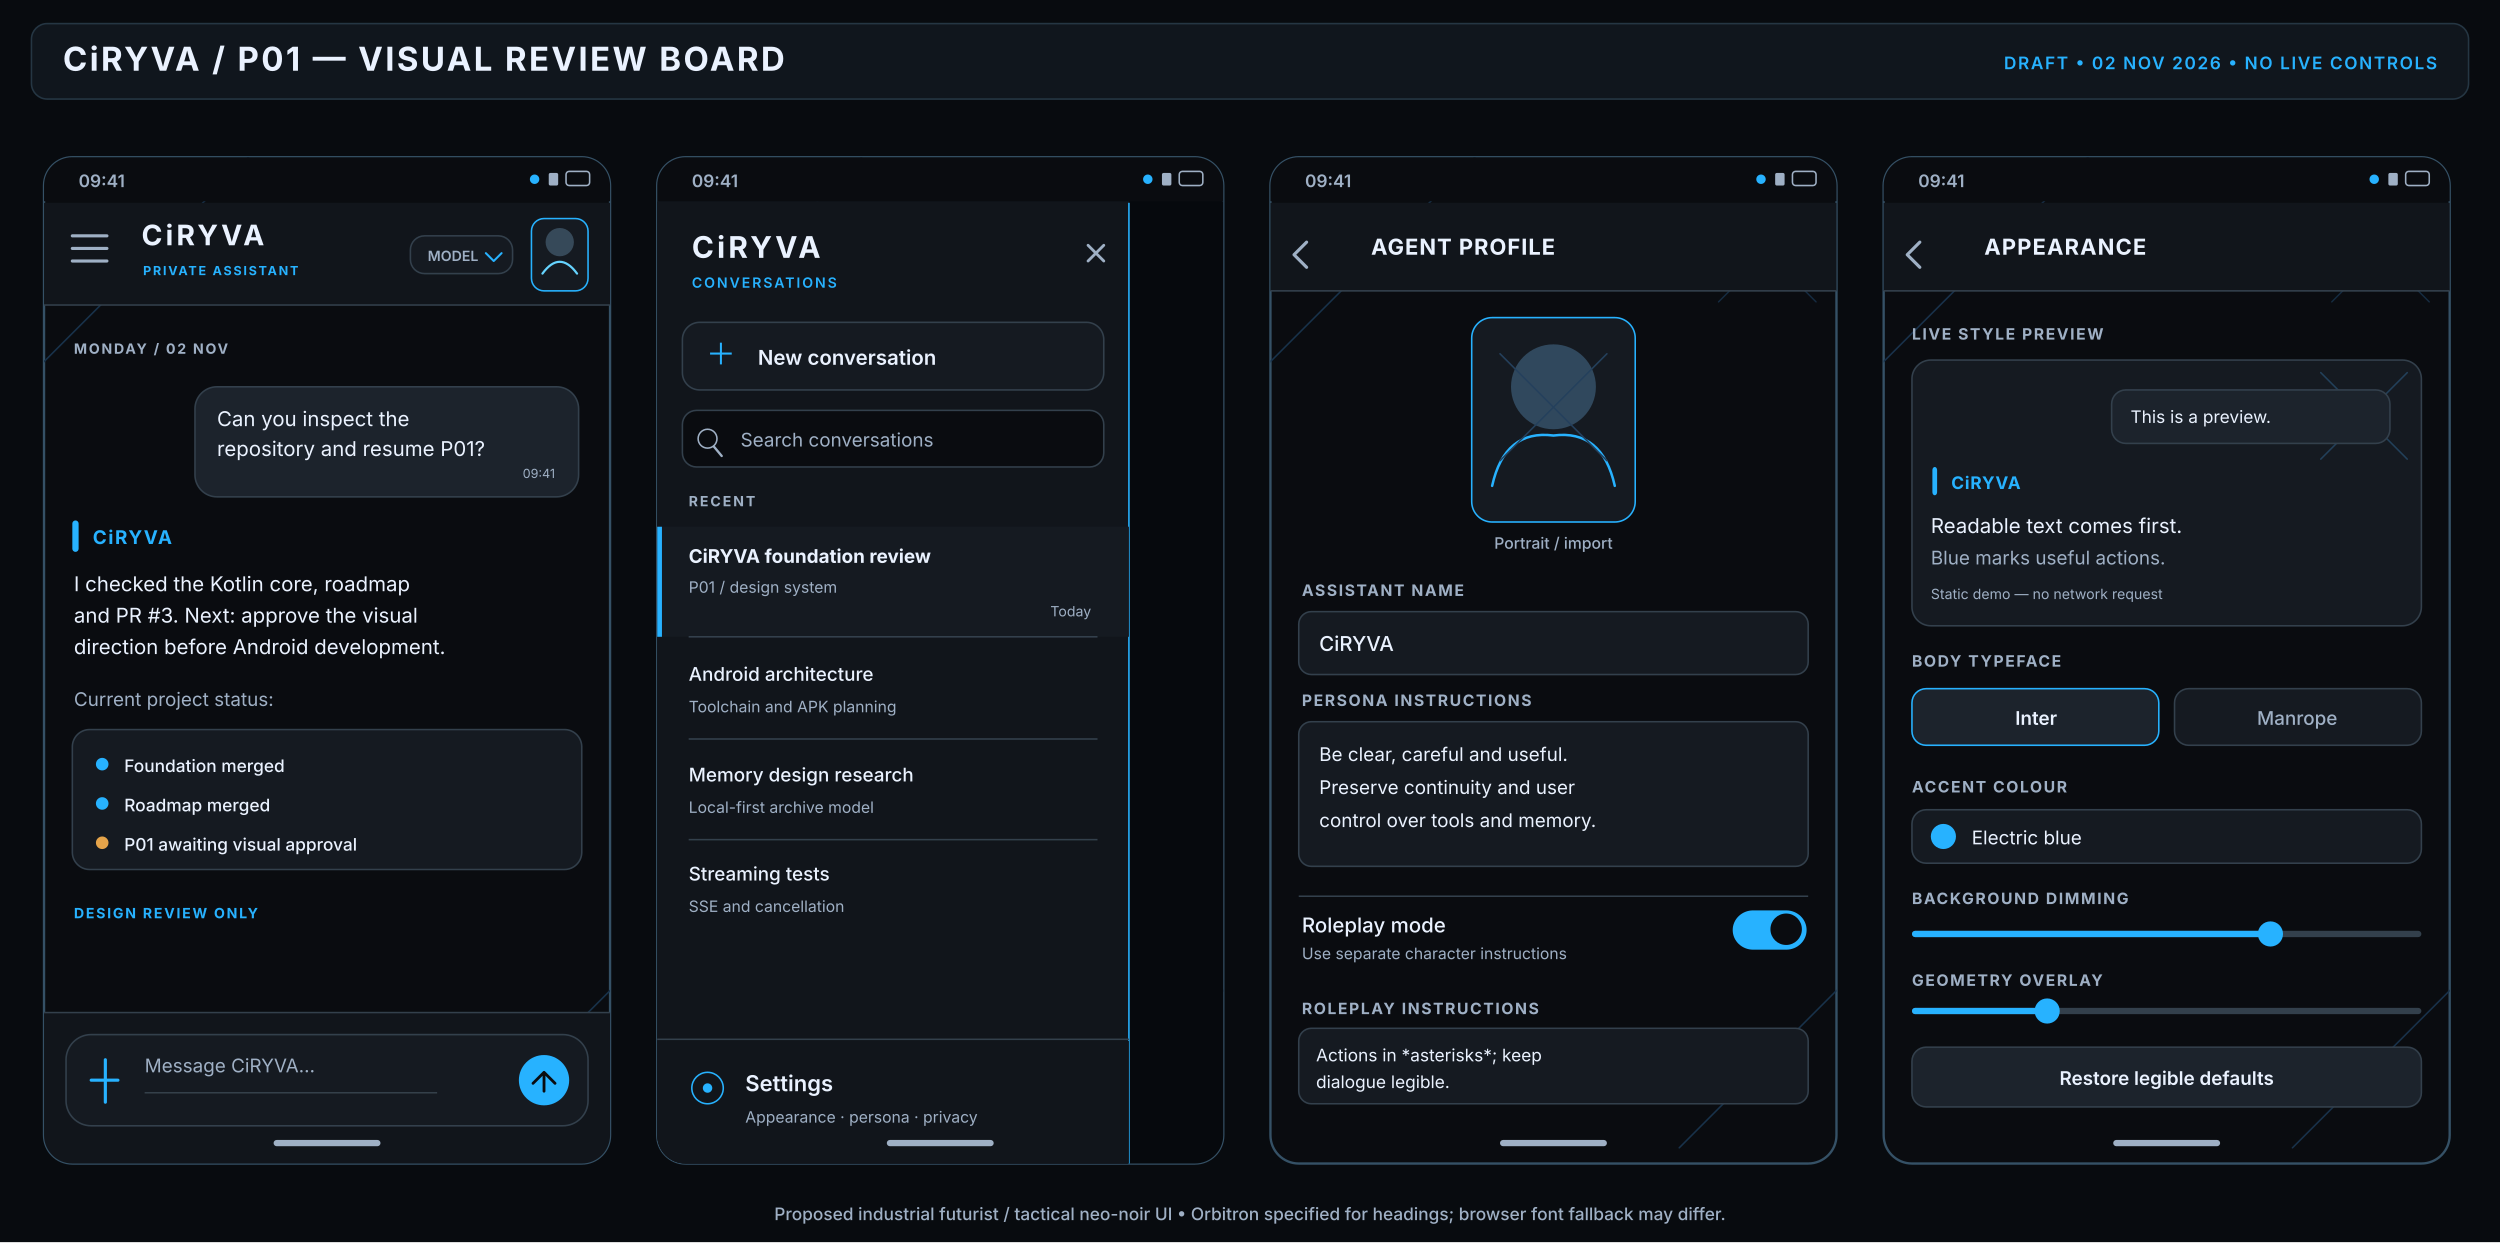
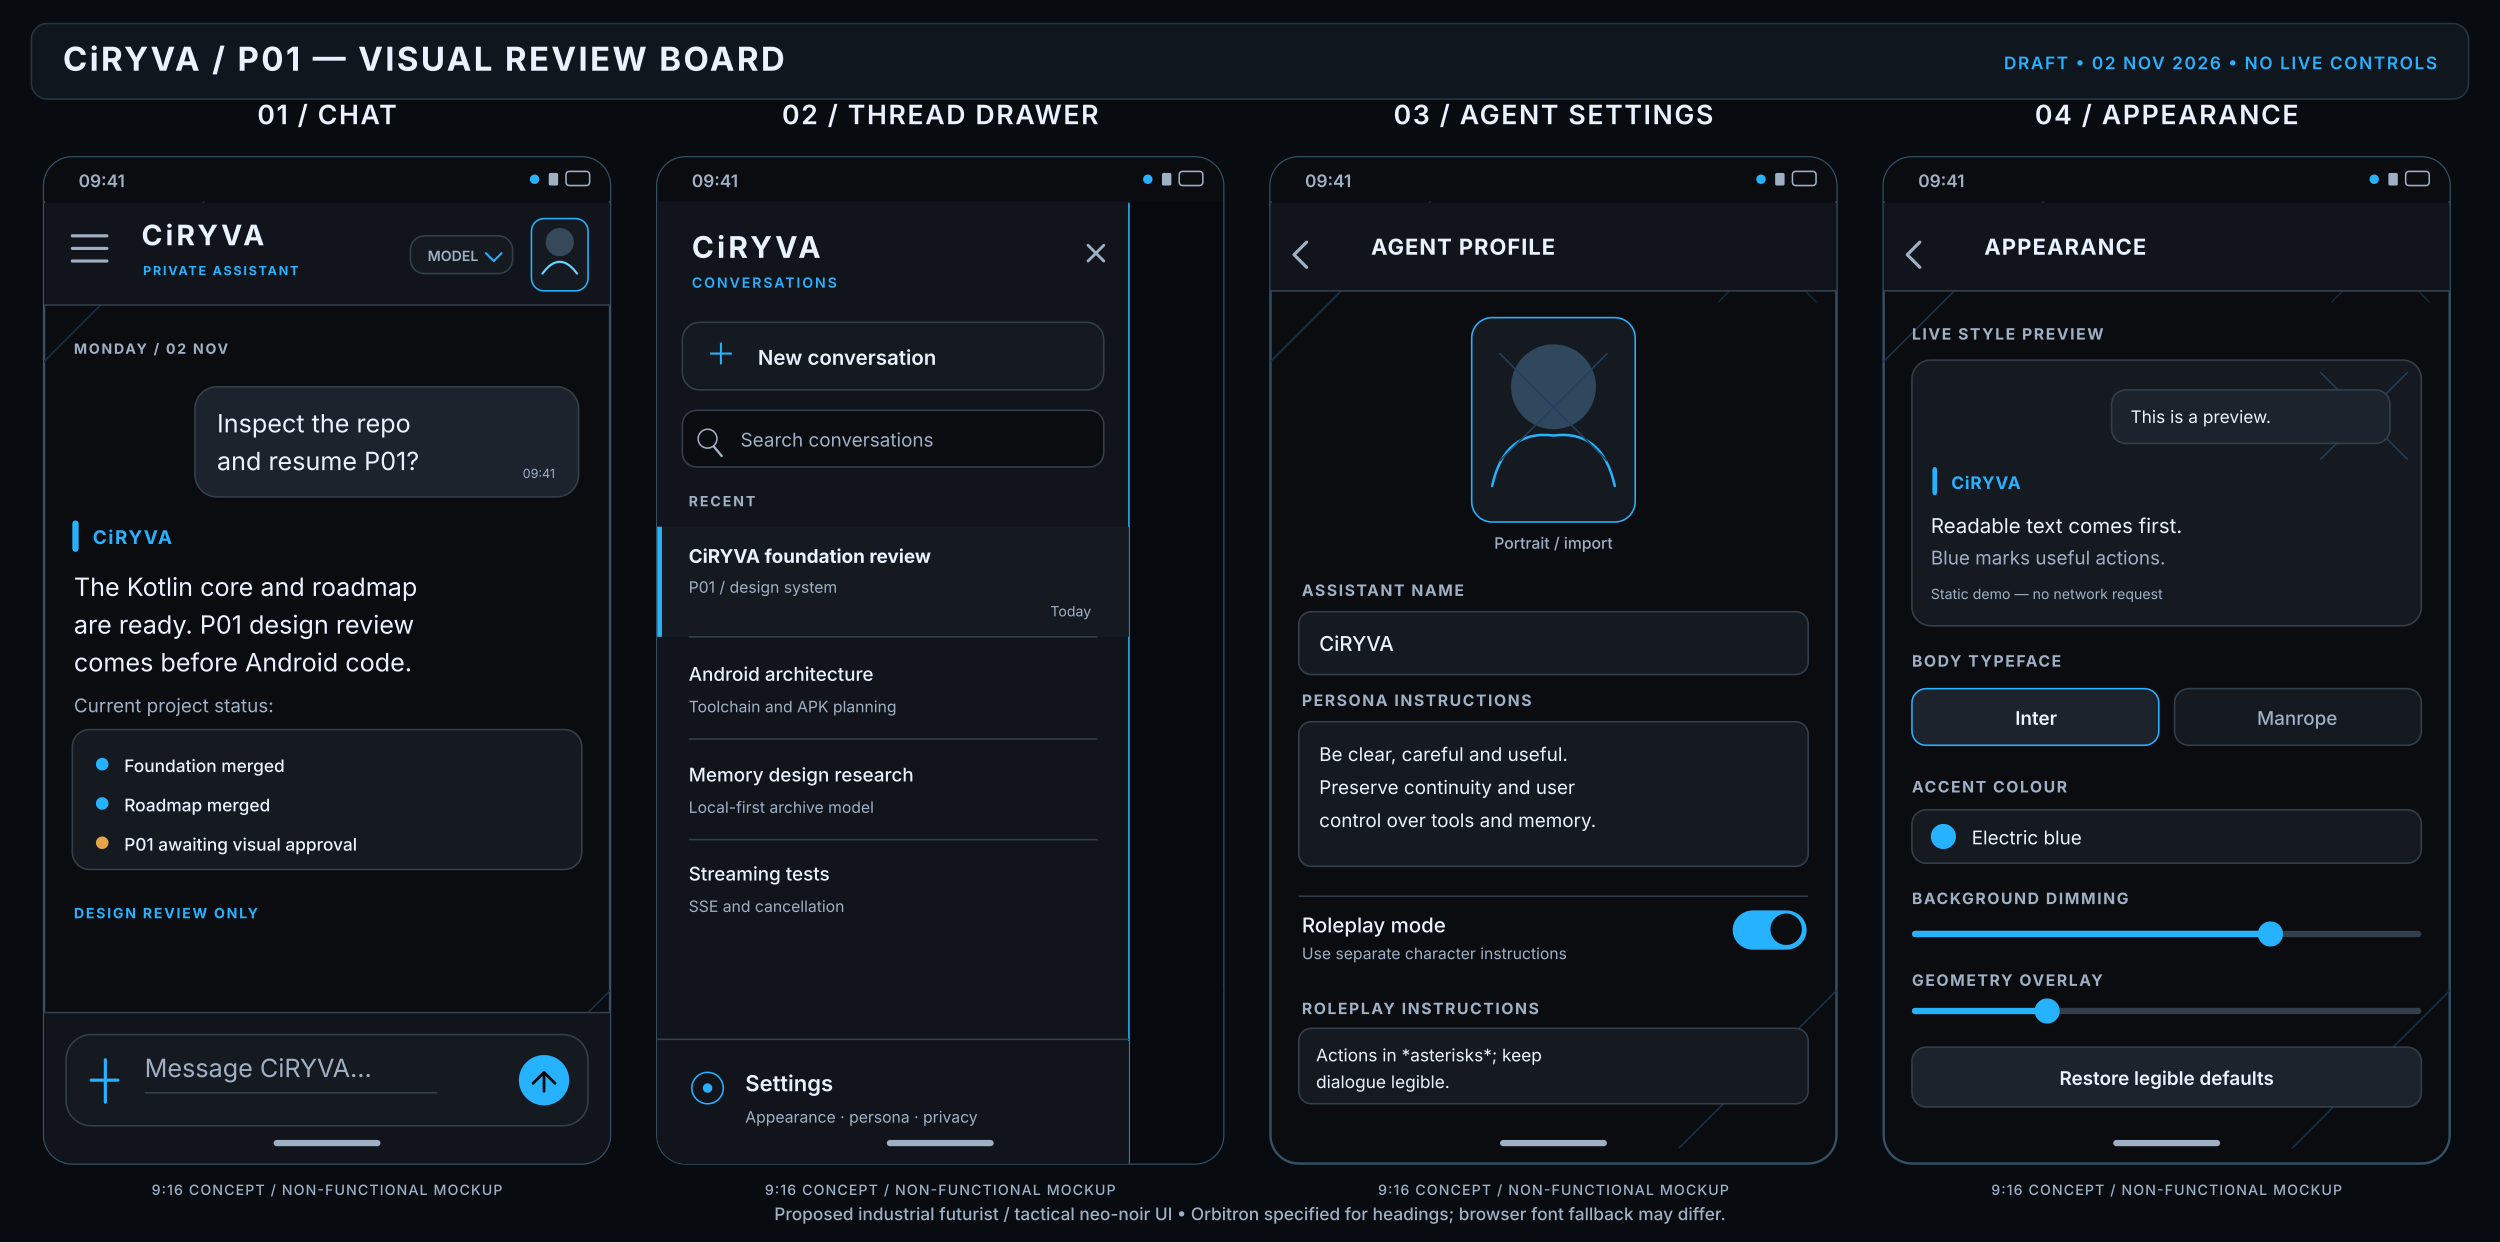
<svg xmlns="http://www.w3.org/2000/svg" width="1590" height="790" viewBox="0 0 1590 790">
  <rect width="1590" height="790" fill="#080B0F" />
  <rect x="20" y="15" width="1550" height="48" rx="10" fill="#10161D" stroke="#253643" stroke-width="1" />
  <text x="40" y="45" font-family="Orbitron,Inter,Arial,sans-serif" font-size="21" font-weight="650" fill="#EAF2FF" text-anchor="start" letter-spacing="1.5">CiRYVA / P01 — VISUAL REVIEW BOARD</text>
  <text x="1550" y="44" font-family="Inter,Arial,sans-serif" font-size="11" font-weight="600" fill="#27B2FF" text-anchor="end" letter-spacing="1">DRAFT • 02 NOV 2026 • NO LIVE CONTROLS</text>
  <g transform="translate(28,100)">
    <rect x="0" y="0" width="360" height="640" rx="18" fill="#0A0C10" stroke="#355166" stroke-width="1.5" />
    <clipPath id="clip0">
      <rect width="360" height="640" rx="18" />
    </clipPath>
    <g clip-path="url(#clip0)">
      <path d="M -20 150 L 140 -10 M 260 630 L 380 510" fill="none" stroke="#18324B" stroke-width="1" stroke-linecap="round" stroke-linejoin="round" />
      <path d="M 285 30 L 347 92 M 347 30 L 285 92" fill="none" stroke="#152C42" stroke-width="0.9" stroke-linecap="round" stroke-linejoin="round" />
      <rect x="0" y="0" width="360" height="28" rx="0" fill="#0A0C10" stroke="none" stroke-width="1" />
      <text x="22" y="19" font-family="Inter,Arial,sans-serif" font-size="11" font-weight="600" fill="#9FB0C5" text-anchor="start" letter-spacing="0">09:41</text>
      <circle cx="312" cy="14" r="3" fill="#27B2FF" stroke="none" />
      <rect x="321" y="10" width="6" height="8" rx="1" fill="#9FB0C5" stroke="none" stroke-width="1" />
      <rect x="332" y="9" width="15" height="9" rx="2" fill="none" stroke="#9FB0C5" stroke-width="1" />
-       <text x="180" y="-21" font-family="Orbitron,Inter,Arial,sans-serif" font-size="17" font-weight="600" fill="#EAF2FF" text-anchor="middle" letter-spacing="1">01 / CHAT</text>
-       <text x="180" y="662" font-family="Inter,Arial,sans-serif" font-size="9" font-weight="500" fill="#9FB0C5" text-anchor="middle" letter-spacing="0.7">9:16 CONCEPT / NON-FUNCTIONAL MOCKUP</text>
      <rect x="0" y="29" width="360" height="65" rx="0" fill="#11151B" stroke="none" stroke-width="1" />
      <line x1="0" y1="94" x2="360" y2="94" stroke="#33404C" stroke-width="1" />
      <path d="M 18 50 H 40 M 18 58 H 40 M 18 66 H 40" fill="none" stroke="#9FB0C5" stroke-width="2" stroke-linecap="round" stroke-linejoin="round" />
      <text x="62" y="56" font-family="Orbitron,Inter,Arial,sans-serif" font-size="18" font-weight="650" fill="#EAF2FF" text-anchor="start" letter-spacing="2">CiRYVA</text>
      <text x="63" y="75" font-family="Inter,Arial,sans-serif" font-size="8" font-weight="650" fill="#27B2FF" text-anchor="start" letter-spacing="1.1">PRIVATE ASSISTANT</text>
      <rect x="233" y="50" width="65" height="24" rx="9" fill="#151A21" stroke="#33404C" stroke-width="1" />
      <text x="244" y="66" font-family="Inter,Arial,sans-serif" font-size="9" font-weight="600" fill="#9FB0C5" text-anchor="start" letter-spacing="0">MODEL</text>
      <path d="M 281 61 l 5 5 l 5 -5" fill="none" stroke="#27B2FF" stroke-width="1.3" stroke-linecap="round" stroke-linejoin="round" />
      <rect x="310" y="39" width="36" height="46" rx="8" fill="#151A21" stroke="#27B2FF" stroke-width="1" />
      <circle cx="328" cy="54" r="9" fill="#364959" stroke="none" />
      <path d="M 317 74 Q 328 59 339 74" fill="none" stroke="#66D4FF" stroke-width="1.4" stroke-linecap="round" stroke-linejoin="round" />
      <text x="19" y="125" font-family="Inter,Arial,sans-serif" font-size="9" font-weight="650" fill="#9FB0C5" text-anchor="start" letter-spacing="1.1">MONDAY / 02 NOV</text>
      <rect x="96" y="146" width="244" height="70" rx="14" fill="#1C232C" stroke="#33404C" stroke-width="1" />
-       <text x="110" y="171" font-family="Inter,Arial,sans-serif" font-size="13" font-weight="400" fill="#EAF2FF" text-anchor="start" letter-spacing="0">Can you inspect the</text>
-       <text x="110" y="190" font-family="Inter,Arial,sans-serif" font-size="13" font-weight="400" fill="#EAF2FF" text-anchor="start" letter-spacing="0">repository and resume P01?</text>
+       <text x="110" y="175" font-family="Inter,Arial,sans-serif" font-size="16" font-weight="400" fill="#EAF2FF" text-anchor="start" letter-spacing="0">Inspect the repo</text>
+       <text x="110" y="199" font-family="Inter,Arial,sans-serif" font-size="16" font-weight="400" fill="#EAF2FF" text-anchor="start" letter-spacing="0">and resume P01?</text>
      <text x="325" y="204" font-family="Inter,Arial,sans-serif" font-size="8" font-weight="400" fill="#9FB0C5" text-anchor="end" letter-spacing="0">09:41</text>
      <rect x="18" y="231" width="4" height="20" rx="2" fill="#27B2FF" stroke="none" stroke-width="1" />
      <text x="31" y="246" font-family="Orbitron,Inter,Arial,sans-serif" font-size="12" font-weight="650" fill="#27B2FF" text-anchor="start" letter-spacing="1">CiRYVA</text>
-       <text x="19" y="276" font-family="Inter,Arial,sans-serif" font-size="13" font-weight="400" fill="#EAF2FF" text-anchor="start" letter-spacing="0">I checked the Kotlin core, roadmap</text>
-       <text x="19" y="296" font-family="Inter,Arial,sans-serif" font-size="13" font-weight="400" fill="#EAF2FF" text-anchor="start" letter-spacing="0">and PR #3. Next: approve the visual</text>
-       <text x="19" y="316" font-family="Inter,Arial,sans-serif" font-size="13" font-weight="400" fill="#EAF2FF" text-anchor="start" letter-spacing="0">direction before Android development.</text>
-       <text x="19" y="349" font-family="Inter,Arial,sans-serif" font-size="12" font-weight="400" fill="#9FB0C5" text-anchor="start" letter-spacing="0">Current project status:</text>
+       <text x="19" y="279" font-family="Inter,Arial,sans-serif" font-size="16" font-weight="400" fill="#EAF2FF" text-anchor="start" letter-spacing="0">The Kotlin core and roadmap</text>
+       <text x="19" y="303" font-family="Inter,Arial,sans-serif" font-size="16" font-weight="400" fill="#EAF2FF" text-anchor="start" letter-spacing="0">are ready. P01 design review</text>
+       <text x="19" y="327" font-family="Inter,Arial,sans-serif" font-size="16" font-weight="400" fill="#EAF2FF" text-anchor="start" letter-spacing="0">comes before Android code.</text>
+       <text x="19" y="353" font-family="Inter,Arial,sans-serif" font-size="12" font-weight="400" fill="#9FB0C5" text-anchor="start" letter-spacing="0">Current project status:</text>
      <rect x="18" y="364" width="324" height="89" rx="11" fill="#151A21" stroke="#33404C" stroke-width="1" />
      <circle cx="37" cy="386" r="4" fill="#27B2FF" stroke="none" />
      <text x="51" y="391" font-family="Inter,Arial,sans-serif" font-size="11" font-weight="550" fill="#EAF2FF" text-anchor="start" letter-spacing="0">Foundation merged</text>
      <circle cx="37" cy="411" r="4" fill="#27B2FF" stroke="none" />
      <text x="51" y="416" font-family="Inter,Arial,sans-serif" font-size="11" font-weight="550" fill="#EAF2FF" text-anchor="start" letter-spacing="0">Roadmap merged</text>
      <circle cx="37" cy="436" r="4" fill="#E5A44A" stroke="none" />
      <text x="51" y="441" font-family="Inter,Arial,sans-serif" font-size="11" font-weight="550" fill="#EAF2FF" text-anchor="start" letter-spacing="0">P01 awaiting visual approval</text>
      <text x="19" y="484" font-family="Inter,Arial,sans-serif" font-size="9" font-weight="650" fill="#27B2FF" text-anchor="start" letter-spacing="1.1">DESIGN REVIEW ONLY</text>
      <rect x="0" y="544" width="360" height="96" rx="0" fill="#11151B" stroke="none" stroke-width="1" />
      <line x1="0" y1="544" x2="360" y2="544" stroke="#33404C" stroke-width="1" />
      <rect x="14" y="558" width="332" height="58" rx="16" fill="#151A21" stroke="#33404C" stroke-width="1" />
      <path d="M 39 574 L 39 601 M 30 587 L 47 587" fill="none" stroke="#27B2FF" stroke-width="2" stroke-linecap="round" stroke-linejoin="round" />
-       <text x="64" y="582" font-family="Inter,Arial,sans-serif" font-size="12" font-weight="400" fill="#9FB0C5" text-anchor="start" letter-spacing="0">Message CiRYVA...</text>
+       <text x="64" y="585" font-family="Inter,Arial,sans-serif" font-size="16" font-weight="400" fill="#9FB0C5" text-anchor="start" letter-spacing="0">Message CiRYVA...</text>
      <line x1="64" y1="595" x2="250" y2="595" stroke="#34404A" stroke-width="1" />
      <circle cx="318" cy="587" r="16" fill="#27B2FF" stroke="none" />
      <path d="M 311 589 L 318 582 L 325 589 M 318 584 L 318 594" fill="none" stroke="#0A0C10" stroke-width="1.8" stroke-linecap="round" stroke-linejoin="round" />
      <rect x="146" y="625" width="68" height="4" rx="2" fill="#9FB0C5" stroke="none" stroke-width="1" />
    </g>
  </g>
+   <text x="208" y="79" font-family="Orbitron,Inter,Arial,sans-serif" font-size="17" font-weight="600" fill="#EAF2FF" text-anchor="middle" letter-spacing="1">01 / CHAT</text>
+   <text x="208" y="760" font-family="Inter,Arial,sans-serif" font-size="9" font-weight="500" fill="#9FB0C5" text-anchor="middle" letter-spacing="0.7">9:16 CONCEPT / NON-FUNCTIONAL MOCKUP</text>
  <g transform="translate(418,100)">
    <rect x="0" y="0" width="360" height="640" rx="18" fill="#0A0C10" stroke="#355166" stroke-width="1.5" />
    <clipPath id="clip1">
      <rect width="360" height="640" rx="18" />
    </clipPath>
    <g clip-path="url(#clip1)">
      <path d="M -20 150 L 140 -10 M 260 630 L 380 510" fill="none" stroke="#18324B" stroke-width="1" stroke-linecap="round" stroke-linejoin="round" />
      <path d="M 285 30 L 347 92 M 347 30 L 285 92" fill="none" stroke="#152C42" stroke-width="0.9" stroke-linecap="round" stroke-linejoin="round" />
      <rect x="0" y="0" width="360" height="28" rx="0" fill="#0A0C10" stroke="none" stroke-width="1" />
      <text x="22" y="19" font-family="Inter,Arial,sans-serif" font-size="11" font-weight="600" fill="#9FB0C5" text-anchor="start" letter-spacing="0">09:41</text>
      <circle cx="312" cy="14" r="3" fill="#27B2FF" stroke="none" />
      <rect x="321" y="10" width="6" height="8" rx="1" fill="#9FB0C5" stroke="none" stroke-width="1" />
      <rect x="332" y="9" width="15" height="9" rx="2" fill="none" stroke="#9FB0C5" stroke-width="1" />
-       <text x="180" y="-21" font-family="Orbitron,Inter,Arial,sans-serif" font-size="17" font-weight="600" fill="#EAF2FF" text-anchor="middle" letter-spacing="1">02 / THREAD DRAWER</text>
-       <text x="180" y="662" font-family="Inter,Arial,sans-serif" font-size="9" font-weight="500" fill="#9FB0C5" text-anchor="middle" letter-spacing="0.7">9:16 CONCEPT / NON-FUNCTIONAL MOCKUP</text>
      <rect x="0" y="28" width="360" height="612" rx="0" fill="#06090D" stroke="none" stroke-width="1" />
      <rect x="0" y="28" width="300" height="612" rx="0" fill="#11151B" stroke="none" stroke-width="1" />
      <line x1="300" y1="29" x2="300" y2="640" stroke="#27B2FF" stroke-width="1" />
      <text x="22" y="64" font-family="Orbitron,Inter,Arial,sans-serif" font-size="19" font-weight="650" fill="#EAF2FF" text-anchor="start" letter-spacing="2">CiRYVA</text>
      <text x="22" y="83" font-family="Inter,Arial,sans-serif" font-size="9" font-weight="600" fill="#27B2FF" text-anchor="start" letter-spacing="1.2">CONVERSATIONS</text>
      <path d="M 274 56 L 284 66 M 284 56 L 274 66" fill="none" stroke="#9FB0C5" stroke-width="1.8" stroke-linecap="round" stroke-linejoin="round" />
      <rect x="16" y="105" width="268" height="43" rx="11" fill="#151A21" stroke="#33404C" stroke-width="1" />
      <text x="31" y="132" font-family="Inter,Arial,sans-serif" font-size="19" font-weight="500" fill="#27B2FF" text-anchor="start" letter-spacing="0">＋</text>
      <text x="64" y="132" font-family="Inter,Arial,sans-serif" font-size="13" font-weight="600" fill="#EAF2FF" text-anchor="start" letter-spacing="0">New conversation</text>
      <rect x="16" y="161" width="268" height="36" rx="9" fill="#0A0C10" stroke="#33404C" stroke-width="1" />
      <circle cx="32" cy="179" r="6" fill="none" stroke="#9FB0C5" />
      <path d="M 36 184 L 41 190" fill="none" stroke="#9FB0C5" stroke-width="1.5" stroke-linecap="round" stroke-linejoin="round" />
      <text x="53" y="184" font-family="Inter,Arial,sans-serif" font-size="12" font-weight="400" fill="#9FB0C5" text-anchor="start" letter-spacing="0">Search conversations</text>
      <text x="20" y="222" font-family="Inter,Arial,sans-serif" font-size="9" font-weight="650" fill="#9FB0C5" text-anchor="start" letter-spacing="1.2">RECENT</text>
      <rect x="0" y="235" width="300" height="70" rx="0" fill="#151A21" stroke="none" stroke-width="1" />
      <rect x="0" y="235" width="3" height="70" rx="0" fill="#27B2FF" stroke="none" stroke-width="1" />
      <text x="20" y="258" font-family="Inter,Arial,sans-serif" font-size="12" font-weight="650" fill="#EAF2FF" text-anchor="start" letter-spacing="0">CiRYVA foundation review</text>
      <text x="20" y="277" font-family="Inter,Arial,sans-serif" font-size="10" font-weight="400" fill="#9FB0C5" text-anchor="start" letter-spacing="0">P01 / design system</text>
      <text x="276" y="292" font-family="Inter,Arial,sans-serif" font-size="9" font-weight="400" fill="#9FB0C5" text-anchor="end" letter-spacing="0">Today</text>
      <line x1="20" y1="305" x2="280" y2="305" stroke="#33404C" stroke-width="1" />
      <text x="20" y="333" font-family="Inter,Arial,sans-serif" font-size="12" font-weight="500" fill="#EAF2FF" text-anchor="start" letter-spacing="0">Android architecture</text>
      <text x="20" y="353" font-family="Inter,Arial,sans-serif" font-size="10" font-weight="400" fill="#9FB0C5" text-anchor="start" letter-spacing="0">Toolchain and APK planning</text>
      <line x1="20" y1="370" x2="280" y2="370" stroke="#33404C" stroke-width="1" />
      <text x="20" y="397" font-family="Inter,Arial,sans-serif" font-size="12" font-weight="500" fill="#EAF2FF" text-anchor="start" letter-spacing="0">Memory design research</text>
      <text x="20" y="417" font-family="Inter,Arial,sans-serif" font-size="10" font-weight="400" fill="#9FB0C5" text-anchor="start" letter-spacing="0">Local-first archive model</text>
      <line x1="20" y1="434" x2="280" y2="434" stroke="#33404C" stroke-width="1" />
      <text x="20" y="460" font-family="Inter,Arial,sans-serif" font-size="12" font-weight="500" fill="#EAF2FF" text-anchor="start" letter-spacing="0">Streaming tests</text>
      <text x="20" y="480" font-family="Inter,Arial,sans-serif" font-size="10" font-weight="400" fill="#9FB0C5" text-anchor="start" letter-spacing="0">SSE and cancellation</text>
      <rect x="0" y="562" width="300" height="78" rx="0" fill="#11151B" stroke="none" stroke-width="1" />
      <line x1="0" y1="561" x2="300" y2="561" stroke="#33404C" stroke-width="1" />
      <circle cx="32" cy="592" r="10" fill="none" stroke="#27B2FF" />
      <circle cx="32" cy="592" r="3" fill="#27B2FF" stroke="none" />
      <text x="56" y="594" font-family="Inter,Arial,sans-serif" font-size="14" font-weight="600" fill="#EAF2FF" text-anchor="start" letter-spacing="0">Settings</text>
      <text x="56" y="614" font-family="Inter,Arial,sans-serif" font-size="10" font-weight="400" fill="#9FB0C5" text-anchor="start" letter-spacing="0">Appearance · persona · privacy</text>
      <rect x="146" y="625" width="68" height="4" rx="2" fill="#9FB0C5" stroke="none" stroke-width="1" />
    </g>
  </g>
+   <text x="598" y="79" font-family="Orbitron,Inter,Arial,sans-serif" font-size="17" font-weight="600" fill="#EAF2FF" text-anchor="middle" letter-spacing="1">02 / THREAD DRAWER</text>
+   <text x="598" y="760" font-family="Inter,Arial,sans-serif" font-size="9" font-weight="500" fill="#9FB0C5" text-anchor="middle" letter-spacing="0.7">9:16 CONCEPT / NON-FUNCTIONAL MOCKUP</text>
  <g transform="translate(808,100)">
    <rect x="0" y="0" width="360" height="640" rx="18" fill="#0A0C10" stroke="#355166" stroke-width="1.5" />
    <clipPath id="clip2">
      <rect width="360" height="640" rx="18" />
    </clipPath>
    <g clip-path="url(#clip2)">
      <path d="M -20 150 L 140 -10 M 260 630 L 380 510" fill="none" stroke="#18324B" stroke-width="1" stroke-linecap="round" stroke-linejoin="round" />
      <path d="M 285 30 L 347 92 M 347 30 L 285 92" fill="none" stroke="#152C42" stroke-width="0.9" stroke-linecap="round" stroke-linejoin="round" />
      <rect x="0" y="0" width="360" height="28" rx="0" fill="#0A0C10" stroke="none" stroke-width="1" />
      <text x="22" y="19" font-family="Inter,Arial,sans-serif" font-size="11" font-weight="600" fill="#9FB0C5" text-anchor="start" letter-spacing="0">09:41</text>
      <circle cx="312" cy="14" r="3" fill="#27B2FF" stroke="none" />
      <rect x="321" y="10" width="6" height="8" rx="1" fill="#9FB0C5" stroke="none" stroke-width="1" />
      <rect x="332" y="9" width="15" height="9" rx="2" fill="none" stroke="#9FB0C5" stroke-width="1" />
-       <text x="180" y="-21" font-family="Orbitron,Inter,Arial,sans-serif" font-size="17" font-weight="600" fill="#EAF2FF" text-anchor="middle" letter-spacing="1">03 / AGENT SETTINGS</text>
-       <text x="180" y="662" font-family="Inter,Arial,sans-serif" font-size="9" font-weight="500" fill="#9FB0C5" text-anchor="middle" letter-spacing="0.7">9:16 CONCEPT / NON-FUNCTIONAL MOCKUP</text>
      <rect x="0" y="29" width="360" height="56" rx="0" fill="#11151B" stroke="none" stroke-width="1" />
      <path d="M 23 54 L 15 62 L 23 70" fill="none" stroke="#9FB0C5" stroke-width="2" stroke-linecap="round" stroke-linejoin="round" />
      <text x="64" y="62" font-family="Orbitron,Inter,Arial,sans-serif" font-size="14" font-weight="650" fill="#EAF2FF" text-anchor="start" letter-spacing="0.6">AGENT PROFILE</text>
      <line x1="0" y1="85" x2="360" y2="85" stroke="#33404C" stroke-width="1" />
      <rect x="128" y="102" width="104" height="130" rx="13" fill="#151A21" stroke="#27B2FF" stroke-width="1" />
      <circle cx="180" cy="146" r="27" fill="#30485D" stroke="none" />
      <path d="M 141 209 Q 149 173 180 177 Q 211 173 219 209" fill="none" stroke="#27B2FF" stroke-width="1.6" stroke-linecap="round" stroke-linejoin="round" />
      <path d="M 146 125 L 214 193 M 214 125 L 146 193" fill="none" stroke="#24405C" stroke-width="1" stroke-linecap="round" stroke-linejoin="round" />
      <text x="180" y="249" font-family="Inter,Arial,sans-serif" font-size="10" font-weight="500" fill="#9FB0C5" text-anchor="middle" letter-spacing="0">Portrait / import</text>
      <text x="20" y="279" font-family="Inter,Arial,sans-serif" font-size="10" font-weight="650" fill="#9FB0C5" text-anchor="start" letter-spacing="1">ASSISTANT NAME</text>
      <rect x="18" y="289" width="324" height="40" rx="8" fill="#151A21" stroke="#33404C" stroke-width="1" />
      <text x="31" y="314" font-family="Inter,Arial,sans-serif" font-size="13" font-weight="500" fill="#EAF2FF" text-anchor="start" letter-spacing="0">CiRYVA</text>
      <text x="20" y="349" font-family="Inter,Arial,sans-serif" font-size="10" font-weight="650" fill="#9FB0C5" text-anchor="start" letter-spacing="1">PERSONA INSTRUCTIONS</text>
      <rect x="18" y="359" width="324" height="92" rx="8" fill="#151A21" stroke="#33404C" stroke-width="1" />
      <text x="31" y="384" font-family="Inter,Arial,sans-serif" font-size="12" font-weight="400" fill="#EAF2FF" text-anchor="start" letter-spacing="0">Be clear, careful and useful.</text>
      <text x="31" y="405" font-family="Inter,Arial,sans-serif" font-size="12" font-weight="400" fill="#EAF2FF" text-anchor="start" letter-spacing="0">Preserve continuity and user</text>
      <text x="31" y="426" font-family="Inter,Arial,sans-serif" font-size="12" font-weight="400" fill="#EAF2FF" text-anchor="start" letter-spacing="0">control over tools and memory.</text>
      <line x1="18" y1="470" x2="342" y2="470" stroke="#33404C" stroke-width="1" />
      <text x="20" y="493" font-family="Inter,Arial,sans-serif" font-size="13" font-weight="550" fill="#EAF2FF" text-anchor="start" letter-spacing="0">Roleplay mode</text>
      <text x="20" y="510" font-family="Inter,Arial,sans-serif" font-size="10" font-weight="400" fill="#9FB0C5" text-anchor="start" letter-spacing="0">Use separate character instructions</text>
      <rect x="294" y="479" width="47" height="25" rx="13" fill="#27B2FF" stroke="none" stroke-width="1" />
      <circle cx="328" cy="491" r="10" fill="#0A0C10" stroke="none" />
      <text x="20" y="545" font-family="Inter,Arial,sans-serif" font-size="10" font-weight="650" fill="#9FB0C5" text-anchor="start" letter-spacing="1">ROLEPLAY INSTRUCTIONS</text>
      <rect x="18" y="554" width="324" height="48" rx="8" fill="#151A21" stroke="#33404C" stroke-width="1" />
      <text x="29" y="575" font-family="Inter,Arial,sans-serif" font-size="11" font-weight="400" fill="#EAF2FF" text-anchor="start" letter-spacing="0">Actions in *asterisks*; keep</text>
      <text x="29" y="592" font-family="Inter,Arial,sans-serif" font-size="11" font-weight="400" fill="#EAF2FF" text-anchor="start" letter-spacing="0">dialogue legible.</text>
      <rect x="146" y="625" width="68" height="4" rx="2" fill="#9FB0C5" stroke="none" stroke-width="1" />
    </g>
  </g>
+   <text x="988" y="79" font-family="Orbitron,Inter,Arial,sans-serif" font-size="17" font-weight="600" fill="#EAF2FF" text-anchor="middle" letter-spacing="1">03 / AGENT SETTINGS</text>
+   <text x="988" y="760" font-family="Inter,Arial,sans-serif" font-size="9" font-weight="500" fill="#9FB0C5" text-anchor="middle" letter-spacing="0.7">9:16 CONCEPT / NON-FUNCTIONAL MOCKUP</text>
  <g transform="translate(1198,100)">
    <rect x="0" y="0" width="360" height="640" rx="18" fill="#0A0C10" stroke="#355166" stroke-width="1.5" />
    <clipPath id="clip3">
      <rect width="360" height="640" rx="18" />
    </clipPath>
    <g clip-path="url(#clip3)">
      <path d="M -20 150 L 140 -10 M 260 630 L 380 510" fill="none" stroke="#18324B" stroke-width="1" stroke-linecap="round" stroke-linejoin="round" />
      <path d="M 285 30 L 347 92 M 347 30 L 285 92" fill="none" stroke="#152C42" stroke-width="0.9" stroke-linecap="round" stroke-linejoin="round" />
      <rect x="0" y="0" width="360" height="28" rx="0" fill="#0A0C10" stroke="none" stroke-width="1" />
      <text x="22" y="19" font-family="Inter,Arial,sans-serif" font-size="11" font-weight="600" fill="#9FB0C5" text-anchor="start" letter-spacing="0">09:41</text>
      <circle cx="312" cy="14" r="3" fill="#27B2FF" stroke="none" />
      <rect x="321" y="10" width="6" height="8" rx="1" fill="#9FB0C5" stroke="none" stroke-width="1" />
      <rect x="332" y="9" width="15" height="9" rx="2" fill="none" stroke="#9FB0C5" stroke-width="1" />
-       <text x="180" y="-21" font-family="Orbitron,Inter,Arial,sans-serif" font-size="17" font-weight="600" fill="#EAF2FF" text-anchor="middle" letter-spacing="1">04 / APPEARANCE</text>
-       <text x="180" y="662" font-family="Inter,Arial,sans-serif" font-size="9" font-weight="500" fill="#9FB0C5" text-anchor="middle" letter-spacing="0.7">9:16 CONCEPT / NON-FUNCTIONAL MOCKUP</text>
      <rect x="0" y="29" width="360" height="56" rx="0" fill="#11151B" stroke="none" stroke-width="1" />
      <path d="M 23 54 L 15 62 L 23 70" fill="none" stroke="#9FB0C5" stroke-width="2" stroke-linecap="round" stroke-linejoin="round" />
      <text x="64" y="62" font-family="Orbitron,Inter,Arial,sans-serif" font-size="14" font-weight="650" fill="#EAF2FF" text-anchor="start" letter-spacing="0.7">APPEARANCE</text>
      <line x1="0" y1="85" x2="360" y2="85" stroke="#33404C" stroke-width="1" />
      <text x="18" y="116" font-family="Inter,Arial,sans-serif" font-size="10" font-weight="650" fill="#9FB0C5" text-anchor="start" letter-spacing="1">LIVE STYLE PREVIEW</text>
      <rect x="18" y="129" width="324" height="169" rx="12" fill="#151A21" stroke="#33404C" stroke-width="1" />
      <path d="M 278 137 L 333 192 M 333 137 L 278 192" fill="none" stroke="#22405A" stroke-width="1" stroke-linecap="round" stroke-linejoin="round" />
      <rect x="145" y="148" width="177" height="34" rx="9" fill="#1C232C" stroke="#33404C" stroke-width="1" />
      <text x="157" y="169" font-family="Inter,Arial,sans-serif" font-size="11" font-weight="400" fill="#EAF2FF" text-anchor="start" letter-spacing="0">This is a preview.</text>
      <rect x="31" y="197" width="3" height="18" rx="2" fill="#27B2FF" stroke="none" stroke-width="1" />
      <text x="43" y="211" font-family="Orbitron,Inter,Arial,sans-serif" font-size="11" font-weight="650" fill="#27B2FF" text-anchor="start" letter-spacing="0.5">CiRYVA</text>
      <text x="30" y="239" font-family="Inter,Arial,sans-serif" font-size="13" font-weight="400" fill="#EAF2FF" text-anchor="start" letter-spacing="0">Readable text comes first.</text>
      <text x="30" y="259" font-family="Inter,Arial,sans-serif" font-size="12" font-weight="400" fill="#9FB0C5" text-anchor="start" letter-spacing="0">Blue marks useful actions.</text>
      <text x="30" y="281" font-family="Inter,Arial,sans-serif" font-size="9" font-weight="400" fill="#9FB0C5" text-anchor="start" letter-spacing="0">Static demo — no network request</text>
      <text x="18" y="324" font-family="Inter,Arial,sans-serif" font-size="10" font-weight="650" fill="#9FB0C5" text-anchor="start" letter-spacing="1">BODY TYPEFACE</text>
      <rect x="18" y="338" width="157" height="36" rx="9" fill="#1C232C" stroke="#27B2FF" stroke-width="1" />
      <text x="97" y="361" font-family="Inter,Arial,sans-serif" font-size="12" font-weight="600" fill="#EAF2FF" text-anchor="middle" letter-spacing="0">Inter</text>
      <rect x="185" y="338" width="157" height="36" rx="9" fill="#151A21" stroke="#33404C" stroke-width="1" />
      <text x="263" y="361" font-family="Inter,Arial,sans-serif" font-size="12" font-weight="500" fill="#9FB0C5" text-anchor="middle" letter-spacing="0">Manrope</text>
      <text x="18" y="404" font-family="Inter,Arial,sans-serif" font-size="10" font-weight="650" fill="#9FB0C5" text-anchor="start" letter-spacing="1">ACCENT COLOUR</text>
      <rect x="18" y="415" width="324" height="34" rx="9" fill="#151A21" stroke="#33404C" stroke-width="1" />
      <circle cx="38" cy="432" r="8" fill="#27B2FF" stroke="none" />
      <text x="56" y="437" font-family="Inter,Arial,sans-serif" font-size="12" font-weight="400" fill="#EAF2FF" text-anchor="start" letter-spacing="0">Electric blue</text>
      <text x="18" y="475" font-family="Inter,Arial,sans-serif" font-size="10" font-weight="650" fill="#9FB0C5" text-anchor="start" letter-spacing="1">BACKGROUND DIMMING</text>
      <rect x="18" y="492" width="324" height="4" rx="2" fill="#33404C" stroke="none" stroke-width="1" />
      <rect x="18" y="492" width="228" height="4" rx="2" fill="#27B2FF" stroke="none" stroke-width="1" />
      <circle cx="246" cy="494" r="8" fill="#27B2FF" stroke="none" />
      <text x="18" y="527" font-family="Inter,Arial,sans-serif" font-size="10" font-weight="650" fill="#9FB0C5" text-anchor="start" letter-spacing="1">GEOMETRY OVERLAY</text>
      <rect x="18" y="541" width="324" height="4" rx="2" fill="#33404C" stroke="none" stroke-width="1" />
      <rect x="18" y="541" width="86" height="4" rx="2" fill="#27B2FF" stroke="none" stroke-width="1" />
      <circle cx="104" cy="543" r="8" fill="#27B2FF" stroke="none" />
      <rect x="18" y="566" width="324" height="38" rx="9" fill="#1C232C" stroke="#33404C" stroke-width="1" />
      <text x="180" y="590" font-family="Inter,Arial,sans-serif" font-size="12" font-weight="600" fill="#EAF2FF" text-anchor="middle" letter-spacing="0">Restore legible defaults</text>
      <rect x="146" y="625" width="68" height="4" rx="2" fill="#9FB0C5" stroke="none" stroke-width="1" />
    </g>
  </g>
+   <text x="1378" y="79" font-family="Orbitron,Inter,Arial,sans-serif" font-size="17" font-weight="600" fill="#EAF2FF" text-anchor="middle" letter-spacing="1">04 / APPEARANCE</text>
+   <text x="1378" y="760" font-family="Inter,Arial,sans-serif" font-size="9" font-weight="500" fill="#9FB0C5" text-anchor="middle" letter-spacing="0.7">9:16 CONCEPT / NON-FUNCTIONAL MOCKUP</text>
  <text x="795" y="776" font-family="Inter,Arial,sans-serif" font-size="11" font-weight="450" fill="#9FB0C5" text-anchor="middle" letter-spacing="0">Proposed industrial futurist / tactical neo-noir UI • Orbitron specified for headings; browser font fallback may differ.</text>
</svg>
